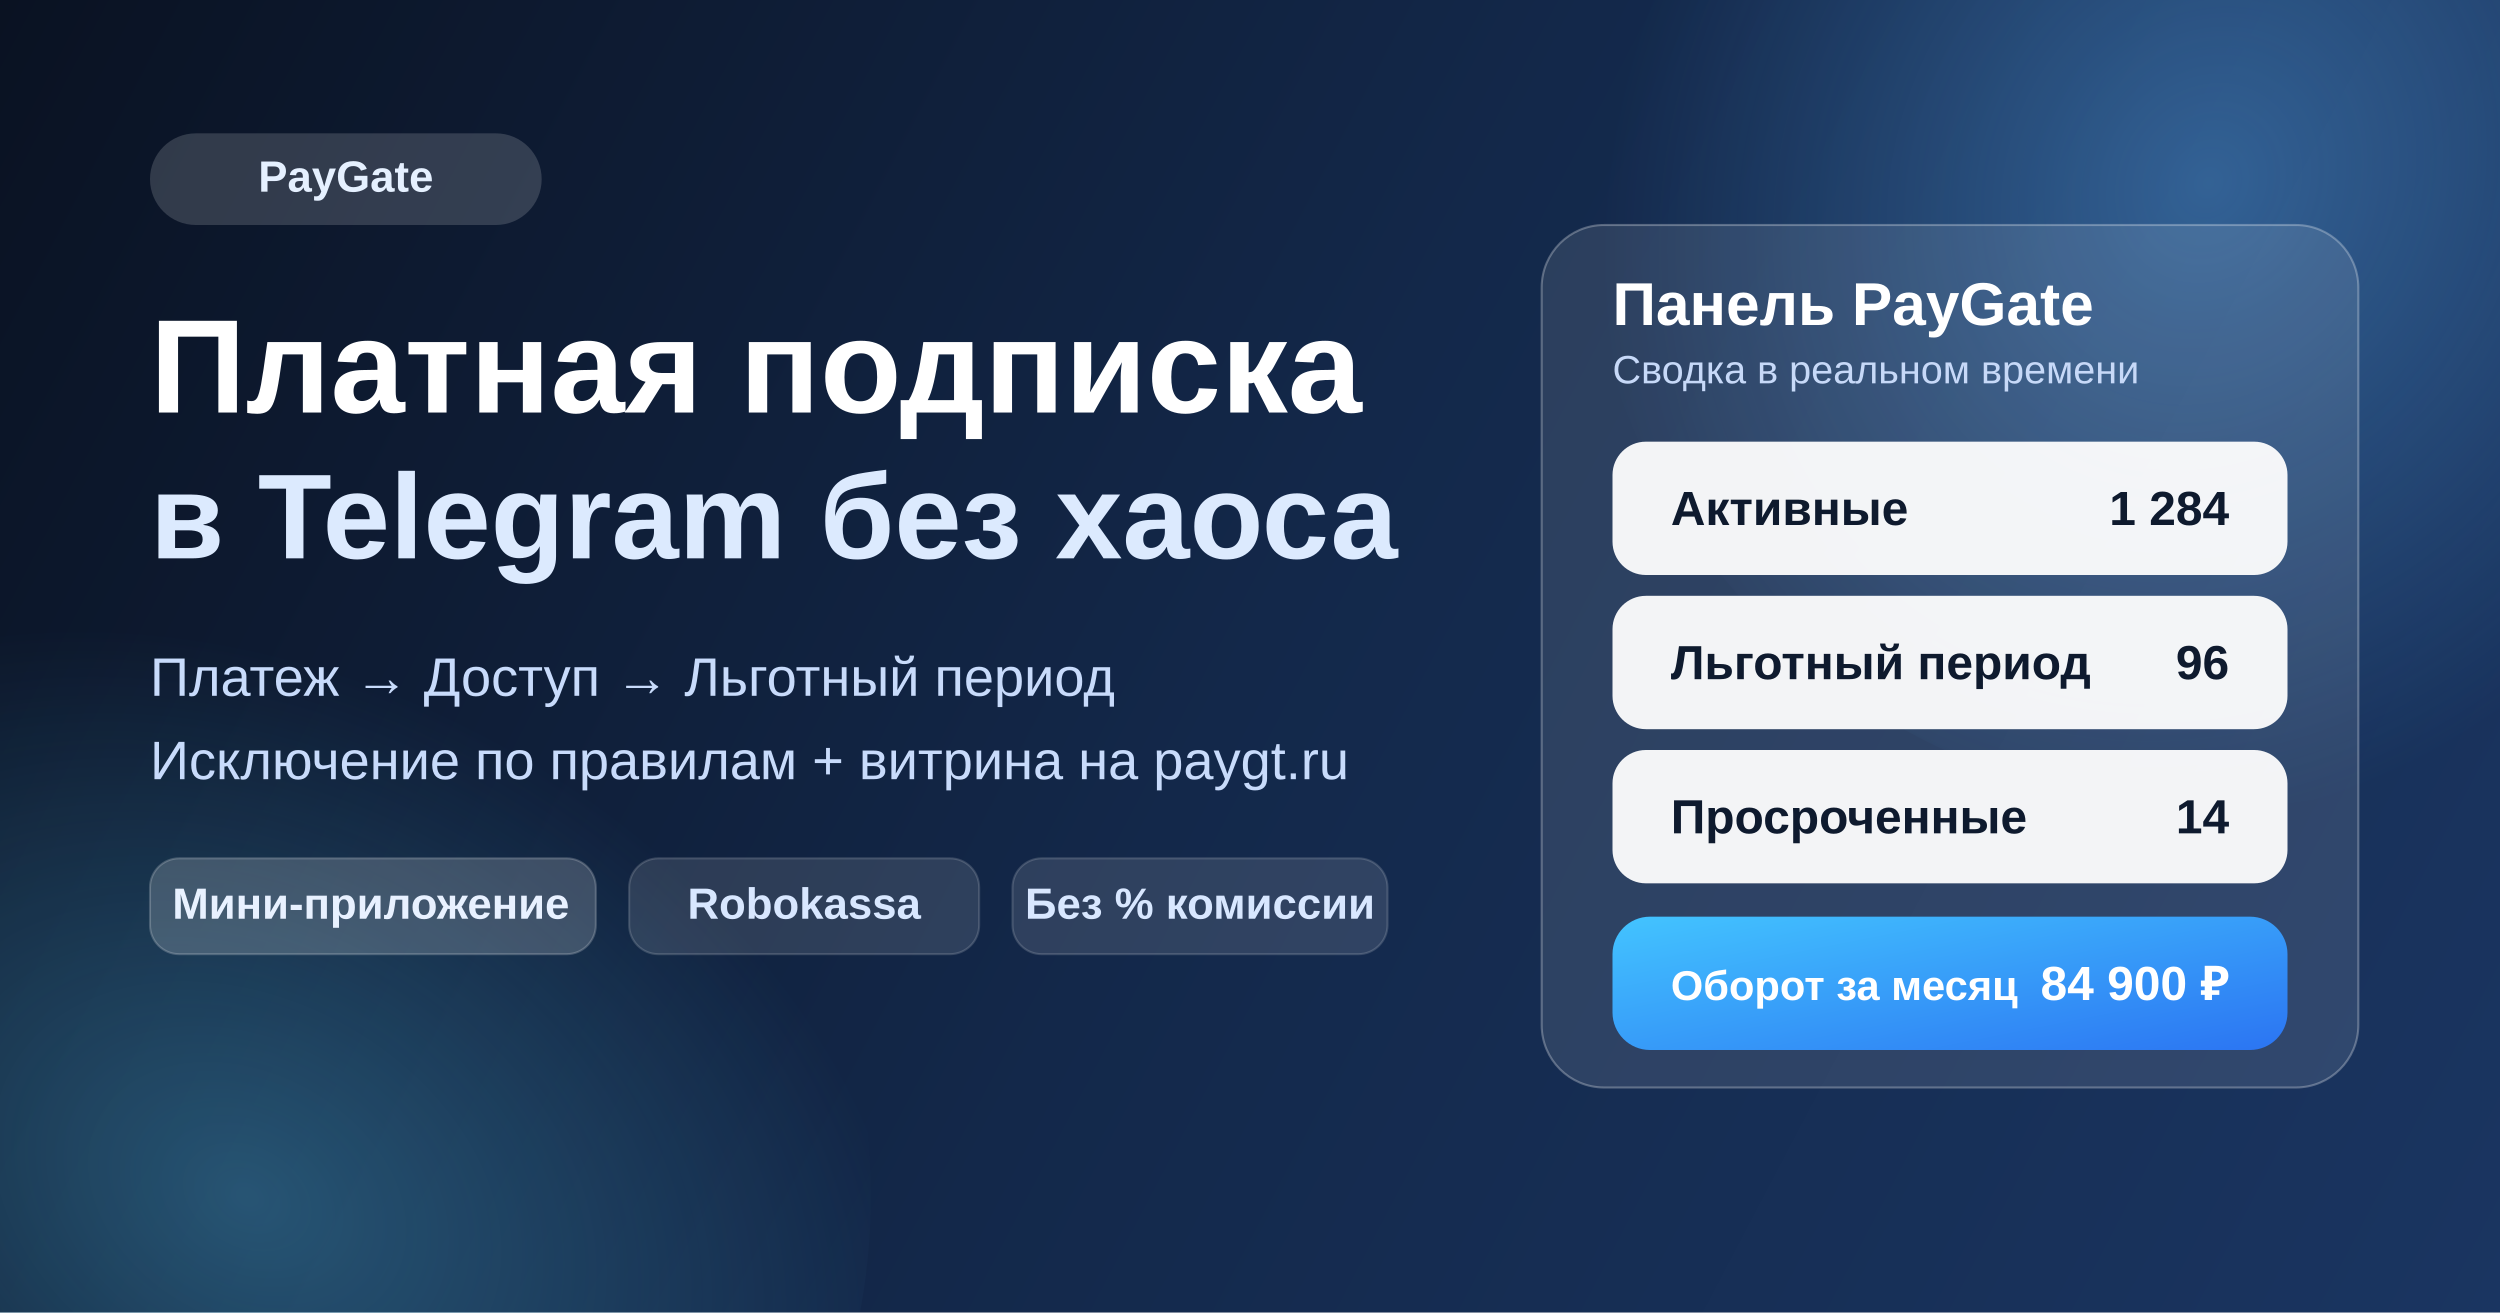
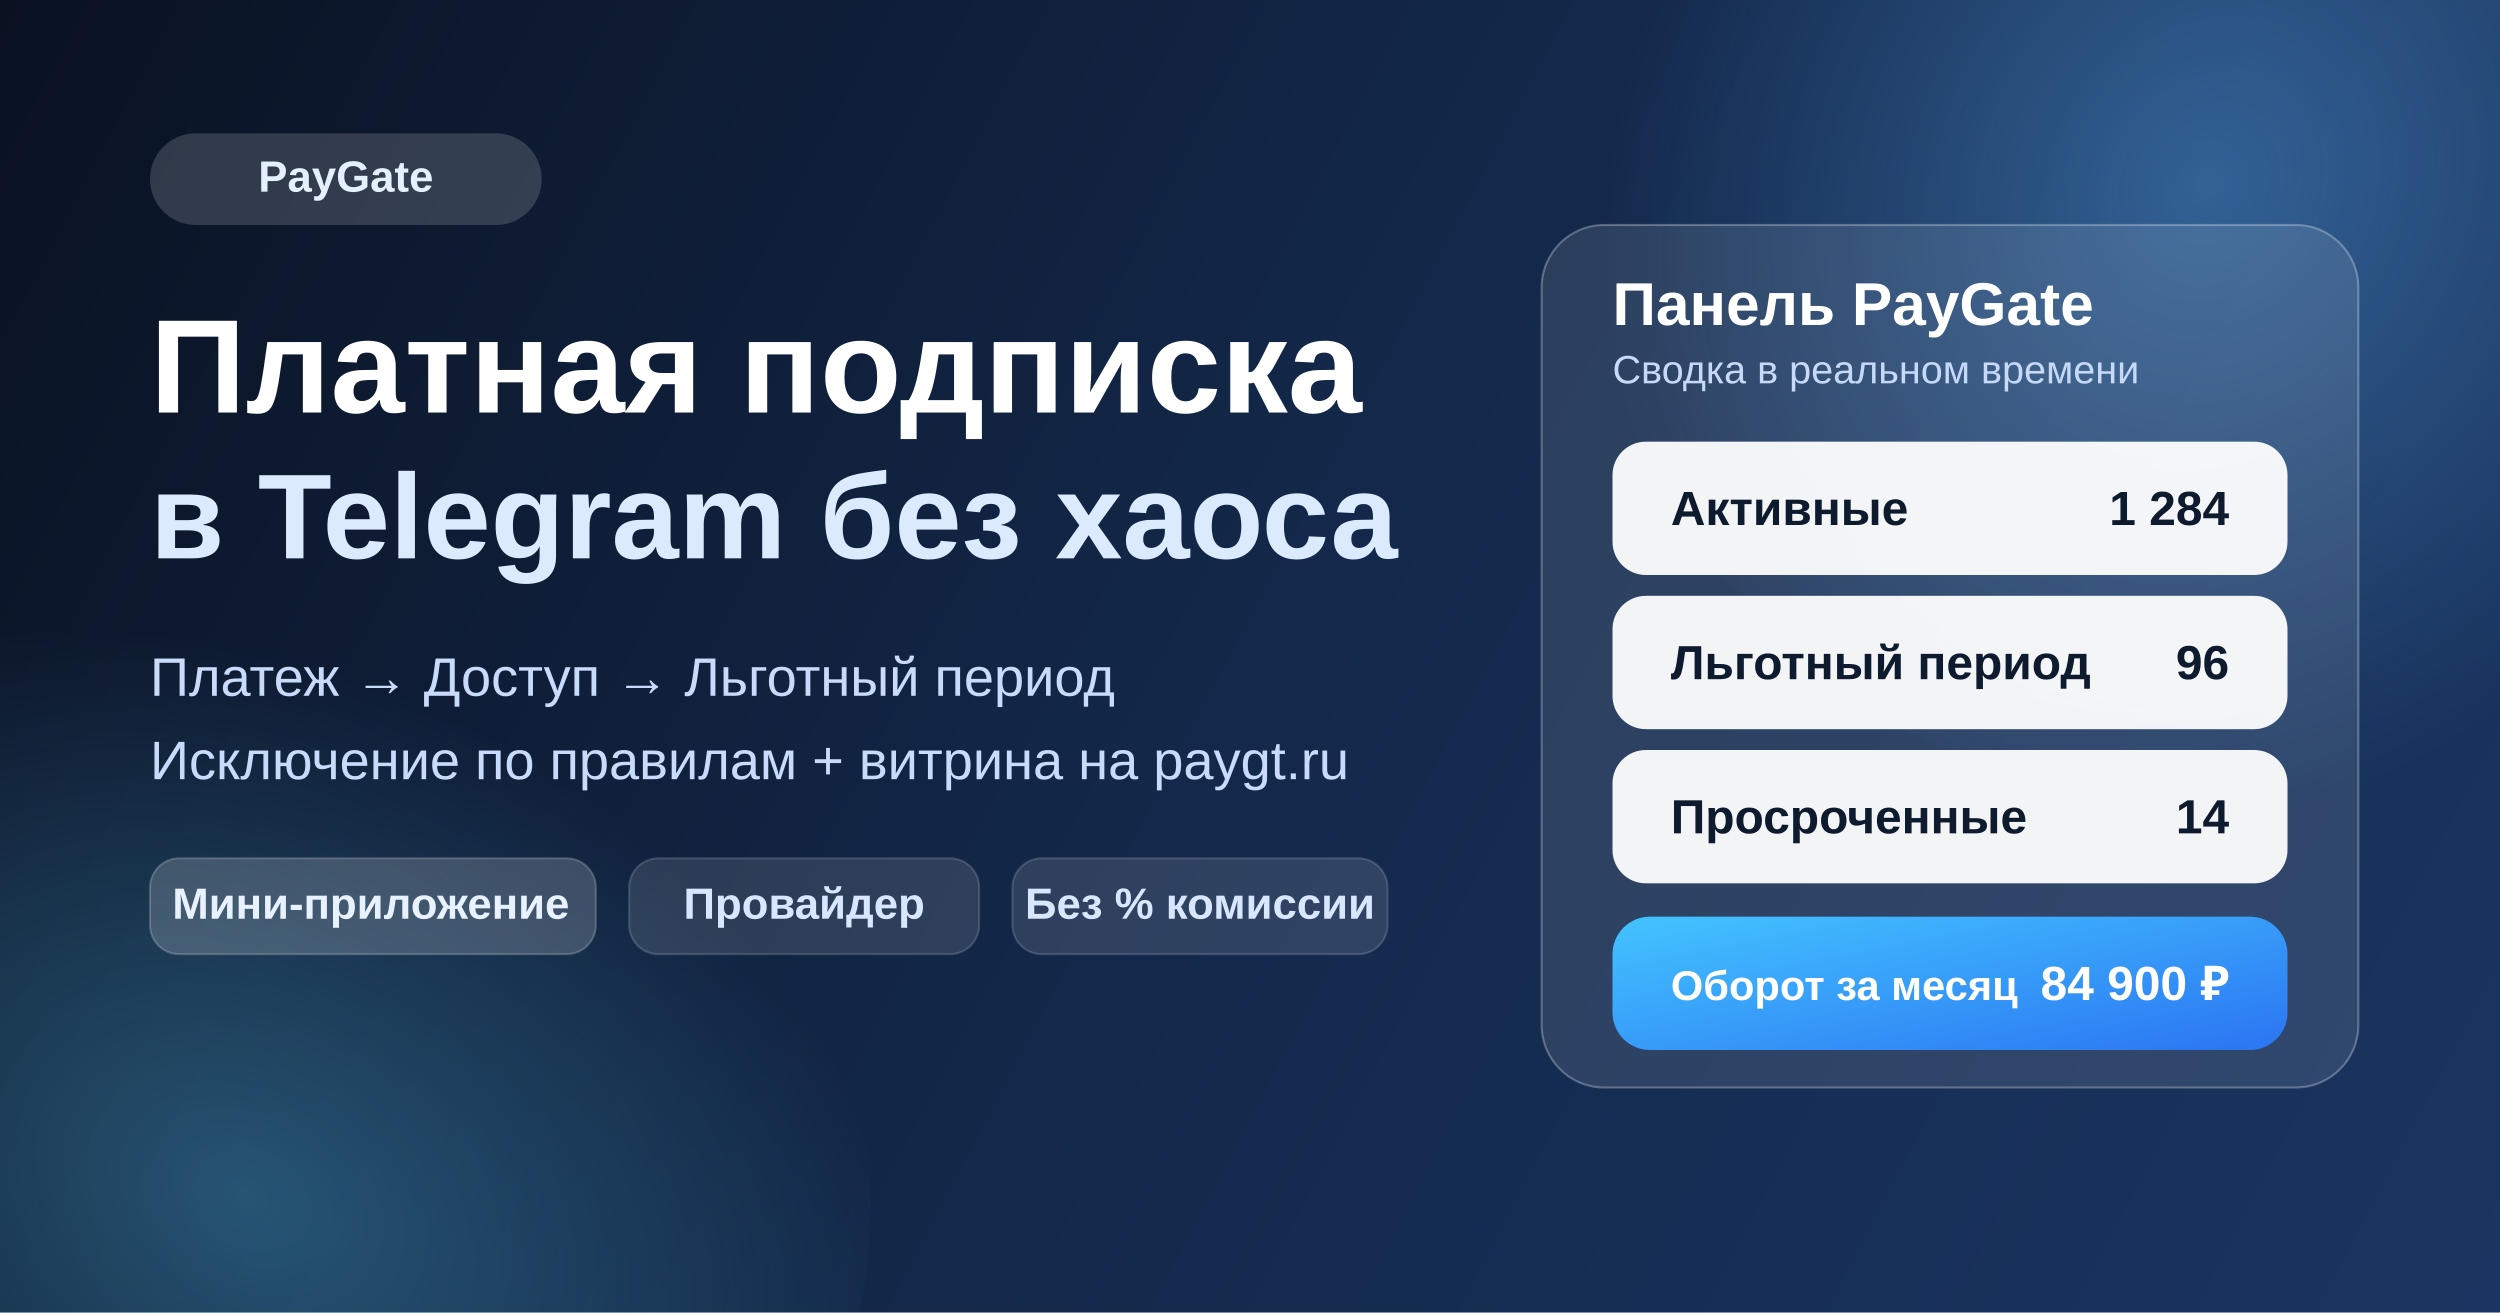
<svg xmlns="http://www.w3.org/2000/svg" width="1200" height="630" viewBox="0 0 1200 630" fill="none">
  <defs>
    <linearGradient id="bg" x1="0" y1="0" x2="1200" y2="630" gradientUnits="userSpaceOnUse">
      <stop stop-color="#0A1222" />
      <stop offset="0.5" stop-color="#13284A" />
      <stop offset="1" stop-color="#1A3561" />
    </linearGradient>
    <radialGradient id="glowA" cx="0" cy="0" r="1" gradientUnits="userSpaceOnUse" gradientTransform="translate(1060 88) rotate(120) scale(320 280)">
      <stop stop-color="#62B6FF" stop-opacity="0.38" />
      <stop offset="1" stop-color="#62B6FF" stop-opacity="0" />
    </radialGradient>
    <radialGradient id="glowB" cx="0" cy="0" r="1" gradientUnits="userSpaceOnUse" gradientTransform="translate(118 574) rotate(28) scale(340 250)">
      <stop stop-color="#5ED4FF" stop-opacity="0.3" />
      <stop offset="1" stop-color="#5ED4FF" stop-opacity="0" />
    </radialGradient>
    <linearGradient id="panel" x1="0" y1="0" x2="420" y2="420" gradientUnits="userSpaceOnUse">
      <stop stop-color="#FFFFFF" stop-opacity="0.19" />
      <stop offset="1" stop-color="#FFFFFF" stop-opacity="0.1" />
    </linearGradient>
    <linearGradient id="chip" x1="0" y1="0" x2="1" y2="1">
      <stop stop-color="#74BEFF" />
      <stop offset="1" stop-color="#2F83F6" />
    </linearGradient>
    <linearGradient id="turnover" x1="0" y1="0" x2="1" y2="1">
      <stop stop-color="#43C4FF" />
      <stop offset="1" stop-color="#2B74F2" />
    </linearGradient>
  </defs>
  <rect width="1200" height="630" fill="url(#bg)" />
  <circle cx="1060" cy="88" r="300" fill="url(#glowA)" />
  <circle cx="118" cy="574" r="300" fill="url(#glowB)" />
  <rect x="72" y="64" width="188" height="44" rx="22" fill="white" fill-opacity="0.16" />
  <text x="166" y="92" text-anchor="middle" fill="#E5F0FF" font-size="21" font-family="Arial, Helvetica, sans-serif" font-weight="700">
    PayGate
  </text>
  <text x="72" y="198" fill="white" font-size="64" font-family="Arial, Helvetica, sans-serif" font-weight="700">
    Платная подписка
  </text>
  <text x="72" y="268" fill="#DCEAFE" font-size="58" font-family="Arial, Helvetica, sans-serif" font-weight="600">
    в Telegram без хаоса
  </text>
  <text x="72" y="334" fill="#C8DBFB" font-size="26" font-family="Arial, Helvetica, sans-serif" font-weight="500">
    Платеж → Доступ → Льготный период
  </text>
  <text x="72" y="374" fill="#C8DBFB" font-size="26" font-family="Arial, Helvetica, sans-serif" font-weight="500">
    Исключение по правилам + витрина на paygt.ru
  </text>
  <rect x="72" y="412" width="214" height="46" rx="14" fill="white" fill-opacity="0.18" stroke="white" stroke-opacity="0.2" />
  <text x="178" y="441" text-anchor="middle" fill="#E8F1FF" font-size="21" font-family="Arial, Helvetica, sans-serif" font-weight="600">
    Мини-приложение
  </text>
  <rect x="302" y="412" width="168" height="46" rx="14" fill="white" fill-opacity="0.12" stroke="white" stroke-opacity="0.16" />
  <text x="386" y="441" text-anchor="middle" fill="#D8E7FF" font-size="21" font-family="Arial, Helvetica, sans-serif" font-weight="600">
-     Robokassa
+     Провайдер
  </text>
  <rect x="486" y="412" width="180" height="46" rx="14" fill="white" fill-opacity="0.12" stroke="white" stroke-opacity="0.16" />
  <text x="576" y="441" text-anchor="middle" fill="#D8E7FF" font-size="21" font-family="Arial, Helvetica, sans-serif" font-weight="600">
    Без % комиссии
  </text>
  <rect x="740" y="108" width="392" height="414" rx="30" fill="url(#panel)" stroke="white" stroke-opacity="0.28" />
  <text x="774" y="156" fill="white" font-size="29" font-family="Arial, Helvetica, sans-serif" font-weight="700">
    Панель PayGate
  </text>
  <text x="774" y="184" fill="#C7D9F8" font-size="19" font-family="Arial, Helvetica, sans-serif" font-weight="500">
    Сводка в реальном времени
  </text>
  <rect x="774" y="212" width="324" height="64" rx="16" fill="white" fill-opacity="0.94" />
  <text x="802" y="252" fill="#0E1A2E" font-size="23" font-family="Arial, Helvetica, sans-serif" font-weight="600">
    Активные
  </text>
  <text x="1070" y="252" text-anchor="end" fill="#0E1A2E" font-size="23" font-family="Arial, Helvetica, sans-serif" font-weight="700">
    1 284
  </text>
  <rect x="774" y="286" width="324" height="64" rx="16" fill="white" fill-opacity="0.94" />
  <text x="802" y="326" fill="#0E1A2E" font-size="23" font-family="Arial, Helvetica, sans-serif" font-weight="600">
    Льготный период
  </text>
  <text x="1070" y="326" text-anchor="end" fill="#0E1A2E" font-size="23" font-family="Arial, Helvetica, sans-serif" font-weight="700">
    96
  </text>
  <rect x="774" y="360" width="324" height="64" rx="16" fill="white" fill-opacity="0.94" />
  <text x="802" y="400" fill="#0E1A2E" font-size="23" font-family="Arial, Helvetica, sans-serif" font-weight="600">
    Просроченные
  </text>
  <text x="1070" y="400" text-anchor="end" fill="#0E1A2E" font-size="23" font-family="Arial, Helvetica, sans-serif" font-weight="700">
    14
  </text>
  <rect x="774" y="440" width="324" height="64" rx="18" fill="url(#turnover)" />
  <text x="802" y="480" fill="white" font-size="20" font-family="Arial, Helvetica, sans-serif" font-weight="600">
    Оборот за месяц
  </text>
  <text x="1070" y="480" text-anchor="end" fill="white" font-size="23" font-family="Arial, Helvetica, sans-serif" font-weight="700">
    84 900 ₽
  </text>
</svg>
